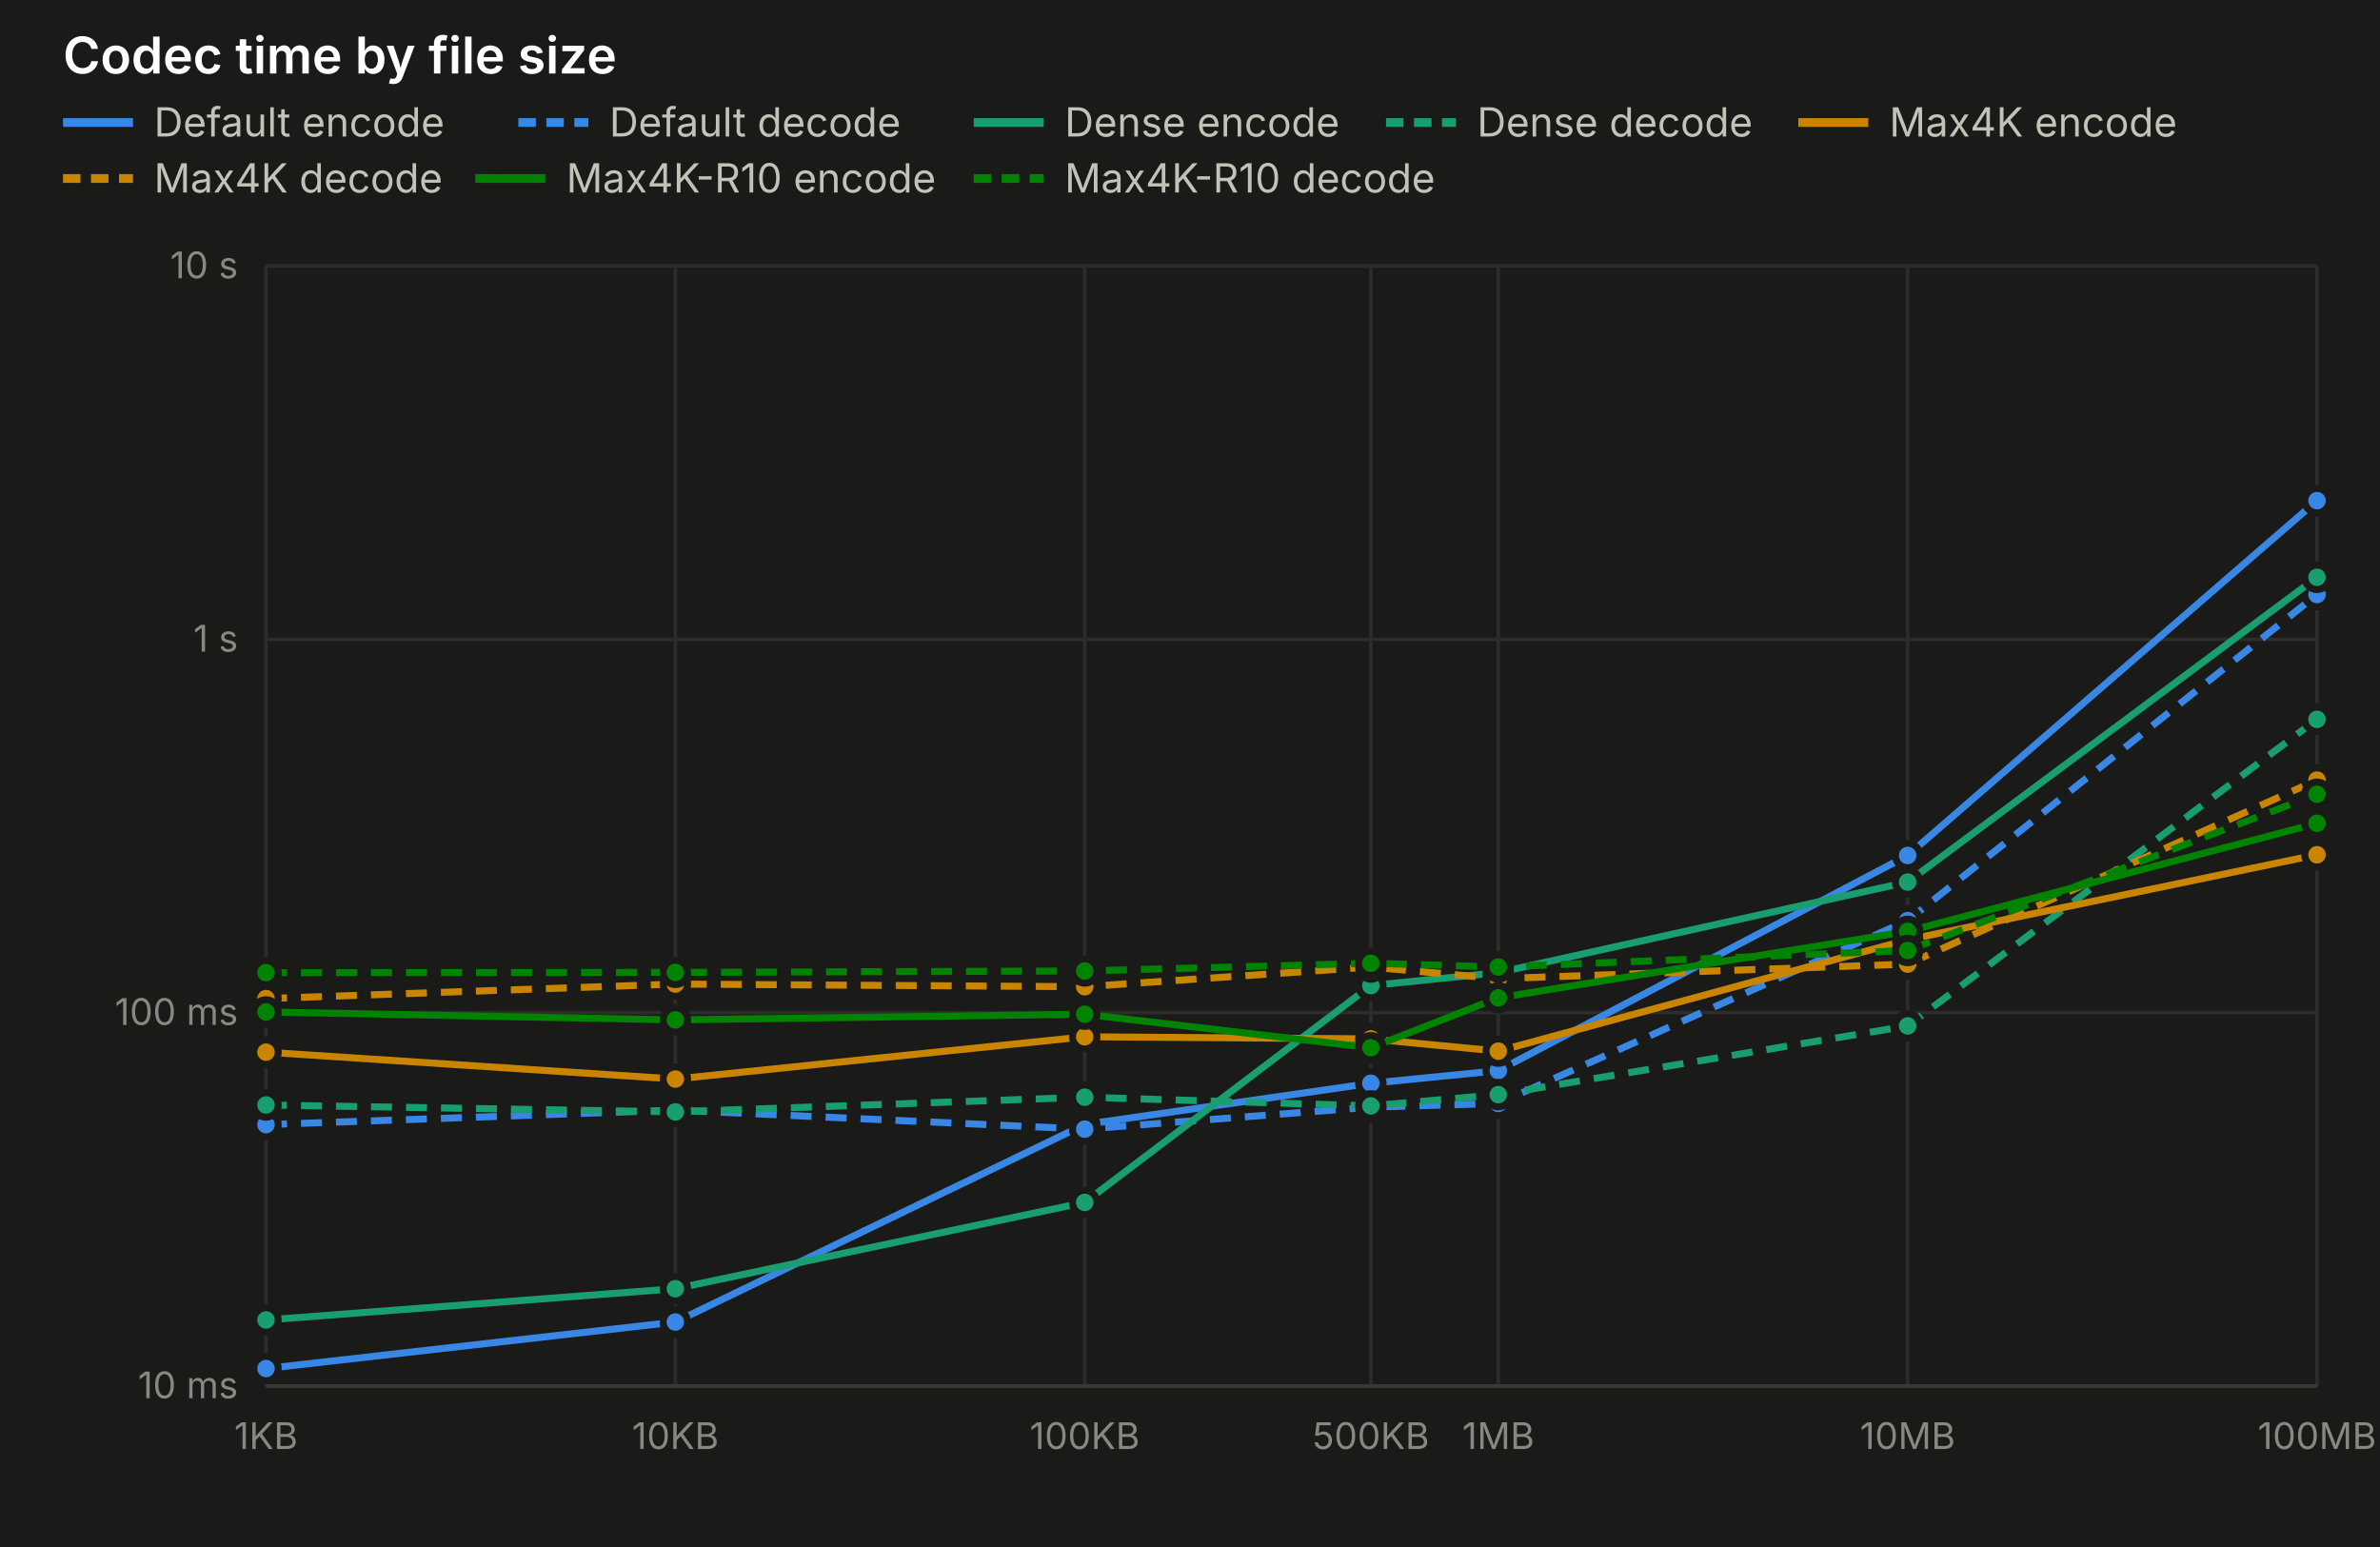
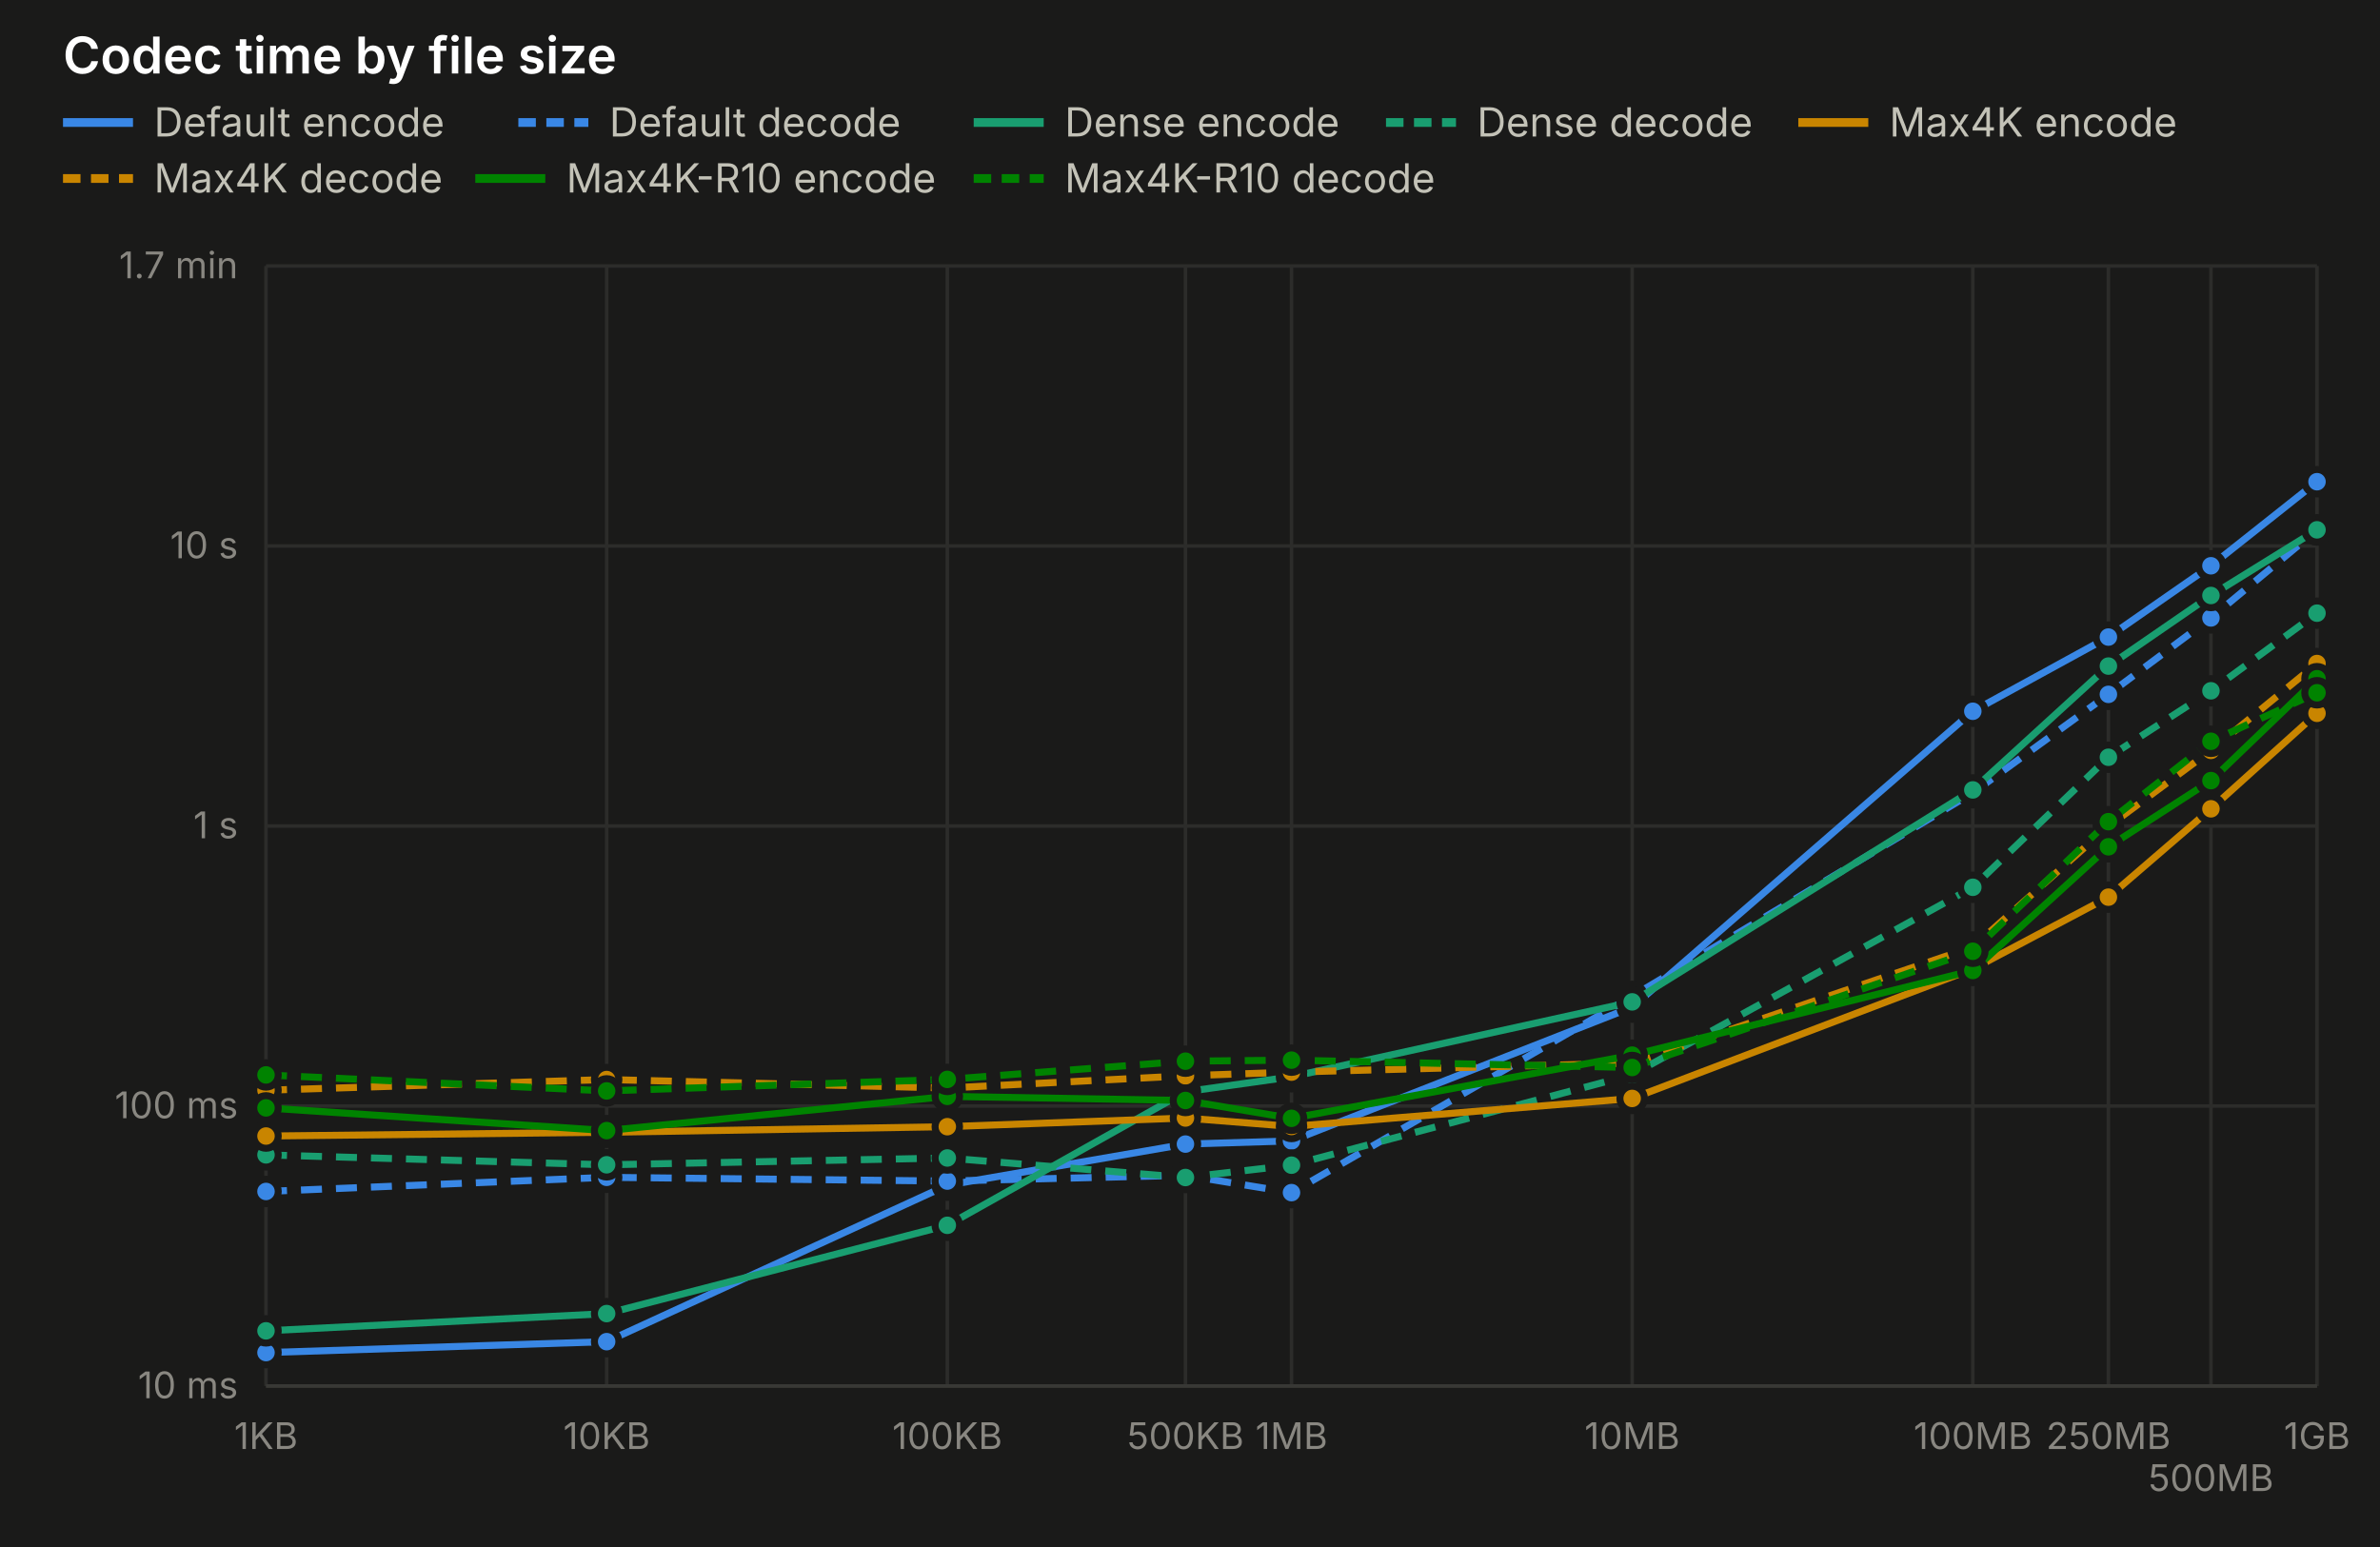
<svg xmlns="http://www.w3.org/2000/svg" viewBox="0 0 680 442" width="680" height="442" role="img" aria-label="Codec time by file size">
  <rect width="680" height="442" fill="#1a1a19" />
  <text x="18" y="21" font-family="system-ui, -apple-system, Segoe UI, sans-serif" font-size="14.5" font-weight="600" fill="#ffffff">Codec time by file size</text>
  <line x1="18" y1="35" x2="38" y2="35" stroke="#3987e5" stroke-width="2.5" />
  <text x="44" y="39" font-family="system-ui, -apple-system, Segoe UI, sans-serif" font-size="11.5" fill="#c3c2b7">Default encode</text>
  <line x1="148.1" y1="35" x2="168.1" y2="35" stroke="#3987e5" stroke-width="2.5" stroke-dasharray="5 3" />
  <text x="174.1" y="39" font-family="system-ui, -apple-system, Segoe UI, sans-serif" font-size="11.5" fill="#c3c2b7">Default decode</text>
  <line x1="278.2" y1="35" x2="298.2" y2="35" stroke="#199e70" stroke-width="2.5" />
  <text x="304.2" y="39" font-family="system-ui, -apple-system, Segoe UI, sans-serif" font-size="11.5" fill="#c3c2b7">Dense encode</text>
  <line x1="396" y1="35" x2="416" y2="35" stroke="#199e70" stroke-width="2.5" stroke-dasharray="5 3" />
  <text x="422" y="39" font-family="system-ui, -apple-system, Segoe UI, sans-serif" font-size="11.5" fill="#c3c2b7">Dense decode</text>
  <line x1="513.8" y1="35" x2="533.8" y2="35" stroke="#c98500" stroke-width="2.5" />
  <text x="539.8" y="39" font-family="system-ui, -apple-system, Segoe UI, sans-serif" font-size="11.5" fill="#c3c2b7">Max4K encode</text>
  <line x1="18" y1="51" x2="38" y2="51" stroke="#c98500" stroke-width="2.5" stroke-dasharray="5 3" />
  <text x="44" y="55" font-family="system-ui, -apple-system, Segoe UI, sans-serif" font-size="11.5" fill="#c3c2b7">Max4K decode</text>
  <line x1="135.8" y1="51" x2="155.8" y2="51" stroke="#008300" stroke-width="2.5" />
  <text x="161.8" y="55" font-family="system-ui, -apple-system, Segoe UI, sans-serif" font-size="11.5" fill="#c3c2b7">Max4K-R10 encode</text>
  <line x1="278.2" y1="51" x2="298.2" y2="51" stroke="#008300" stroke-width="2.5" stroke-dasharray="5 3" />
  <text x="304.2" y="55" font-family="system-ui, -apple-system, Segoe UI, sans-serif" font-size="11.5" fill="#c3c2b7">Max4K-R10 decode</text>
  <g transform="translate(0,62)">
    <line x1="76" y1="334" x2="662" y2="334" stroke="#2c2c2a" stroke-width="1" />
    <text x="68" y="337.5" fill="#898781" font-size="10.5" font-family="system-ui, -apple-system, Segoe UI, sans-serif" text-anchor="end">10 ms</text>
-     <line x1="76" y1="227.33" x2="662" y2="227.33" stroke="#2c2c2a" stroke-width="1" />
-     <text x="68" y="230.83" fill="#898781" font-size="10.5" font-family="system-ui, -apple-system, Segoe UI, sans-serif" text-anchor="end">100 ms</text>
-     <line x1="76" y1="120.67" x2="662" y2="120.67" stroke="#2c2c2a" stroke-width="1" />
-     <text x="68" y="124.17" fill="#898781" font-size="10.5" font-family="system-ui, -apple-system, Segoe UI, sans-serif" text-anchor="end">1 s</text>
+     <line x1="76" y1="254" x2="662" y2="254" stroke="#2c2c2a" stroke-width="1" />
+     <text x="68" y="257.5" fill="#898781" font-size="10.5" font-family="system-ui, -apple-system, Segoe UI, sans-serif" text-anchor="end">100 ms</text>
+     <line x1="76" y1="174" x2="662" y2="174" stroke="#2c2c2a" stroke-width="1" />
+     <text x="68" y="177.5" fill="#898781" font-size="10.5" font-family="system-ui, -apple-system, Segoe UI, sans-serif" text-anchor="end">1 s</text>
+     <line x1="76" y1="94" x2="662" y2="94" stroke="#2c2c2a" stroke-width="1" />
+     <text x="68" y="97.5" fill="#898781" font-size="10.5" font-family="system-ui, -apple-system, Segoe UI, sans-serif" text-anchor="end">10 s</text>
    <line x1="76" y1="14" x2="662" y2="14" stroke="#2c2c2a" stroke-width="1" />
-     <text x="68" y="17.5" fill="#898781" font-size="10.5" font-family="system-ui, -apple-system, Segoe UI, sans-serif" text-anchor="end">10 s</text>
+     <text x="68" y="17.5" fill="#898781" font-size="10.5" font-family="system-ui, -apple-system, Segoe UI, sans-serif" text-anchor="end">1.7 min</text>
    <line x1="76" y1="14" x2="76" y2="334" stroke="#2c2c2a" stroke-width="1" />
    <text x="76" y="352" fill="#898781" font-size="10.5" font-family="system-ui, -apple-system, Segoe UI, sans-serif" text-anchor="middle">1KB</text>
-     <line x1="192.96" y1="14" x2="192.96" y2="334" stroke="#2c2c2a" stroke-width="1" />
-     <text x="192.96" y="352" fill="#898781" font-size="10.5" font-family="system-ui, -apple-system, Segoe UI, sans-serif" text-anchor="middle">10KB</text>
-     <line x1="309.92" y1="14" x2="309.92" y2="334" stroke="#2c2c2a" stroke-width="1" />
-     <text x="309.92" y="352" fill="#898781" font-size="10.5" font-family="system-ui, -apple-system, Segoe UI, sans-serif" text-anchor="middle">100KB</text>
-     <line x1="391.67" y1="14" x2="391.67" y2="334" stroke="#2c2c2a" stroke-width="1" />
-     <text x="391.67" y="352" fill="#898781" font-size="10.5" font-family="system-ui, -apple-system, Segoe UI, sans-serif" text-anchor="middle">500KB</text>
-     <line x1="428.08" y1="14" x2="428.08" y2="334" stroke="#2c2c2a" stroke-width="1" />
-     <text x="428.08" y="352" fill="#898781" font-size="10.5" font-family="system-ui, -apple-system, Segoe UI, sans-serif" text-anchor="middle">1MB</text>
-     <line x1="545.04" y1="14" x2="545.04" y2="334" stroke="#2c2c2a" stroke-width="1" />
-     <text x="545.04" y="352" fill="#898781" font-size="10.5" font-family="system-ui, -apple-system, Segoe UI, sans-serif" text-anchor="middle">10MB</text>
+     <line x1="173.33" y1="14" x2="173.33" y2="334" stroke="#2c2c2a" stroke-width="1" />
+     <text x="173.33" y="352" fill="#898781" font-size="10.5" font-family="system-ui, -apple-system, Segoe UI, sans-serif" text-anchor="middle">10KB</text>
+     <line x1="270.66" y1="14" x2="270.66" y2="334" stroke="#2c2c2a" stroke-width="1" />
+     <text x="270.66" y="352" fill="#898781" font-size="10.5" font-family="system-ui, -apple-system, Segoe UI, sans-serif" text-anchor="middle">100KB</text>
+     <line x1="338.7" y1="14" x2="338.7" y2="334" stroke="#2c2c2a" stroke-width="1" />
+     <text x="338.7" y="352" fill="#898781" font-size="10.5" font-family="system-ui, -apple-system, Segoe UI, sans-serif" text-anchor="middle">500KB</text>
+     <line x1="369" y1="14" x2="369" y2="334" stroke="#2c2c2a" stroke-width="1" />
+     <text x="369" y="352" fill="#898781" font-size="10.5" font-family="system-ui, -apple-system, Segoe UI, sans-serif" text-anchor="middle">1MB</text>
+     <line x1="466.33" y1="14" x2="466.33" y2="334" stroke="#2c2c2a" stroke-width="1" />
+     <text x="466.33" y="352" fill="#898781" font-size="10.5" font-family="system-ui, -apple-system, Segoe UI, sans-serif" text-anchor="middle">10MB</text>
+     <line x1="563.66" y1="14" x2="563.66" y2="334" stroke="#2c2c2a" stroke-width="1" />
+     <text x="563.66" y="352" fill="#898781" font-size="10.5" font-family="system-ui, -apple-system, Segoe UI, sans-serif" text-anchor="middle">100MB</text>
+     <line x1="602.4" y1="14" x2="602.4" y2="334" stroke="#2c2c2a" stroke-width="1" />
+     <text x="602.4" y="352" fill="#898781" font-size="10.5" font-family="system-ui, -apple-system, Segoe UI, sans-serif" text-anchor="middle">250MB</text>
+     <line x1="631.7" y1="14" x2="631.7" y2="334" stroke="#2c2c2a" stroke-width="1" />
+     <text x="631.7" y="364" fill="#898781" font-size="10.5" font-family="system-ui, -apple-system, Segoe UI, sans-serif" text-anchor="middle">500MB</text>
    <line x1="662" y1="14" x2="662" y2="334" stroke="#2c2c2a" stroke-width="1" />
-     <text x="662" y="352" fill="#898781" font-size="10.5" font-family="system-ui, -apple-system, Segoe UI, sans-serif" text-anchor="middle">100MB</text>
+     <text x="662" y="352" fill="#898781" font-size="10.5" font-family="system-ui, -apple-system, Segoe UI, sans-serif" text-anchor="middle">1GB</text>
    <line x1="76" y1="334" x2="662" y2="334" stroke="#383835" stroke-width="1" />
-     <polyline points="76,329.01 192.96,315.72 309.92,259.28 391.67,247.51 428.08,243.9 545.04,182.42 662,81.04" fill="none" stroke="#3987e5" stroke-width="2" />
-     <circle cx="76" cy="329.01" r="3.5" fill="#3987e5" stroke="#1a1a19" stroke-width="2" />
-     <circle cx="192.96" cy="315.72" r="3.5" fill="#3987e5" stroke="#1a1a19" stroke-width="2" />
-     <circle cx="309.92" cy="259.28" r="3.5" fill="#3987e5" stroke="#1a1a19" stroke-width="2" />
-     <circle cx="391.67" cy="247.51" r="3.5" fill="#3987e5" stroke="#1a1a19" stroke-width="2" />
-     <circle cx="428.08" cy="243.9" r="3.5" fill="#3987e5" stroke="#1a1a19" stroke-width="2" />
-     <circle cx="545.04" cy="182.42" r="3.5" fill="#3987e5" stroke="#1a1a19" stroke-width="2" />
-     <circle cx="662" cy="81.04" r="3.5" fill="#3987e5" stroke="#1a1a19" stroke-width="2" />
-     <polyline points="76,259.32 192.96,255.17 309.92,260.61 391.67,254.34 428.08,253.26 545.04,201.03 662,107.87" fill="none" stroke="#3987e5" stroke-width="2" stroke-dasharray="6 4" />
-     <circle cx="76" cy="259.32" r="3.5" fill="#3987e5" stroke="#1a1a19" stroke-width="2" />
-     <circle cx="192.96" cy="255.17" r="3.5" fill="#3987e5" stroke="#1a1a19" stroke-width="2" />
-     <circle cx="309.92" cy="260.61" r="3.5" fill="#3987e5" stroke="#1a1a19" stroke-width="2" />
-     <circle cx="391.67" cy="254.34" r="3.5" fill="#3987e5" stroke="#1a1a19" stroke-width="2" />
-     <circle cx="428.08" cy="253.26" r="3.5" fill="#3987e5" stroke="#1a1a19" stroke-width="2" />
-     <circle cx="545.04" cy="201.03" r="3.5" fill="#3987e5" stroke="#1a1a19" stroke-width="2" />
-     <circle cx="662" cy="107.87" r="3.5" fill="#3987e5" stroke="#1a1a19" stroke-width="2" />
-     <polyline points="76,315.14 192.96,306.2 309.92,281.55 391.67,219.6 428.08,215.89 545.04,190.02 662,102.95" fill="none" stroke="#199e70" stroke-width="2" />
-     <circle cx="76" cy="315.14" r="3.5" fill="#199e70" stroke="#1a1a19" stroke-width="2" />
-     <circle cx="192.96" cy="306.2" r="3.5" fill="#199e70" stroke="#1a1a19" stroke-width="2" />
-     <circle cx="309.92" cy="281.55" r="3.5" fill="#199e70" stroke="#1a1a19" stroke-width="2" />
-     <circle cx="391.67" cy="219.6" r="3.5" fill="#199e70" stroke="#1a1a19" stroke-width="2" />
-     <circle cx="428.08" cy="215.89" r="3.5" fill="#199e70" stroke="#1a1a19" stroke-width="2" />
-     <circle cx="545.04" cy="190.02" r="3.5" fill="#199e70" stroke="#1a1a19" stroke-width="2" />
-     <circle cx="662" cy="102.95" r="3.5" fill="#199e70" stroke="#1a1a19" stroke-width="2" />
-     <polyline points="76,253.71 192.96,255.68 309.92,251.49 391.67,253.97 428.08,250.75 545.04,231.12 662,143.53" fill="none" stroke="#199e70" stroke-width="2" stroke-dasharray="6 4" />
-     <circle cx="76" cy="253.71" r="3.5" fill="#199e70" stroke="#1a1a19" stroke-width="2" />
-     <circle cx="192.96" cy="255.68" r="3.5" fill="#199e70" stroke="#1a1a19" stroke-width="2" />
-     <circle cx="309.92" cy="251.49" r="3.5" fill="#199e70" stroke="#1a1a19" stroke-width="2" />
-     <circle cx="391.67" cy="253.97" r="3.5" fill="#199e70" stroke="#1a1a19" stroke-width="2" />
-     <circle cx="428.08" cy="250.75" r="3.5" fill="#199e70" stroke="#1a1a19" stroke-width="2" />
-     <circle cx="545.04" cy="231.12" r="3.5" fill="#199e70" stroke="#1a1a19" stroke-width="2" />
-     <circle cx="662" cy="143.53" r="3.5" fill="#199e70" stroke="#1a1a19" stroke-width="2" />
-     <polyline points="76,238.62 192.96,246.3 309.92,234.22 391.67,234.82 428.08,238.33 545.04,206.51 662,182.21" fill="none" stroke="#c98500" stroke-width="2" />
-     <circle cx="76" cy="238.62" r="3.5" fill="#c98500" stroke="#1a1a19" stroke-width="2" />
-     <circle cx="192.96" cy="246.3" r="3.5" fill="#c98500" stroke="#1a1a19" stroke-width="2" />
-     <circle cx="309.92" cy="234.22" r="3.5" fill="#c98500" stroke="#1a1a19" stroke-width="2" />
-     <circle cx="391.67" cy="234.82" r="3.5" fill="#c98500" stroke="#1a1a19" stroke-width="2" />
-     <circle cx="428.08" cy="238.33" r="3.5" fill="#c98500" stroke="#1a1a19" stroke-width="2" />
-     <circle cx="545.04" cy="206.51" r="3.5" fill="#c98500" stroke="#1a1a19" stroke-width="2" />
-     <circle cx="662" cy="182.21" r="3.5" fill="#c98500" stroke="#1a1a19" stroke-width="2" />
-     <polyline points="76,223.31 192.96,219.16 309.92,219.92 391.67,214.29 428.08,217.62 545.04,213.46 662,160.88" fill="none" stroke="#c98500" stroke-width="2" stroke-dasharray="6 4" />
-     <circle cx="76" cy="223.31" r="3.5" fill="#c98500" stroke="#1a1a19" stroke-width="2" />
-     <circle cx="192.96" cy="219.16" r="3.5" fill="#c98500" stroke="#1a1a19" stroke-width="2" />
-     <circle cx="309.92" cy="219.92" r="3.5" fill="#c98500" stroke="#1a1a19" stroke-width="2" />
-     <circle cx="391.67" cy="214.29" r="3.5" fill="#c98500" stroke="#1a1a19" stroke-width="2" />
-     <circle cx="428.08" cy="217.62" r="3.5" fill="#c98500" stroke="#1a1a19" stroke-width="2" />
-     <circle cx="545.04" cy="213.46" r="3.5" fill="#c98500" stroke="#1a1a19" stroke-width="2" />
-     <circle cx="662" cy="160.88" r="3.5" fill="#c98500" stroke="#1a1a19" stroke-width="2" />
-     <polyline points="76,227.13 192.96,229.4 309.92,227.77 391.67,237.36 428.08,223.09 545.04,204.1 662,173.24" fill="none" stroke="#008300" stroke-width="2" />
-     <circle cx="76" cy="227.13" r="3.5" fill="#008300" stroke="#1a1a19" stroke-width="2" />
-     <circle cx="192.96" cy="229.4" r="3.5" fill="#008300" stroke="#1a1a19" stroke-width="2" />
-     <circle cx="309.92" cy="227.77" r="3.5" fill="#008300" stroke="#1a1a19" stroke-width="2" />
-     <circle cx="391.67" cy="237.36" r="3.5" fill="#008300" stroke="#1a1a19" stroke-width="2" />
-     <circle cx="428.08" cy="223.09" r="3.5" fill="#008300" stroke="#1a1a19" stroke-width="2" />
-     <circle cx="545.04" cy="204.1" r="3.5" fill="#008300" stroke="#1a1a19" stroke-width="2" />
-     <circle cx="662" cy="173.24" r="3.5" fill="#008300" stroke="#1a1a19" stroke-width="2" />
-     <polyline points="76,215.91 192.96,215.82 309.92,215.42 391.67,213.21 428.08,214.29 545.04,209.57 662,164.93" fill="none" stroke="#008300" stroke-width="2" stroke-dasharray="6 4" />
-     <circle cx="76" cy="215.91" r="3.5" fill="#008300" stroke="#1a1a19" stroke-width="2" />
-     <circle cx="192.96" cy="215.82" r="3.5" fill="#008300" stroke="#1a1a19" stroke-width="2" />
-     <circle cx="309.92" cy="215.42" r="3.5" fill="#008300" stroke="#1a1a19" stroke-width="2" />
-     <circle cx="391.67" cy="213.21" r="3.5" fill="#008300" stroke="#1a1a19" stroke-width="2" />
-     <circle cx="428.08" cy="214.29" r="3.5" fill="#008300" stroke="#1a1a19" stroke-width="2" />
-     <circle cx="545.04" cy="209.57" r="3.5" fill="#008300" stroke="#1a1a19" stroke-width="2" />
-     <circle cx="662" cy="164.93" r="3.5" fill="#008300" stroke="#1a1a19" stroke-width="2" />
+     <polyline points="76,324.45 173.33,321.33 270.66,276.63 338.7,264.88 369,263.97 466.33,225.76 563.66,141.22 602.4,120.02 631.7,99.65 662,75.63" fill="none" stroke="#3987e5" stroke-width="2" />
+     <circle cx="76" cy="324.45" r="3.5" fill="#3987e5" stroke="#1a1a19" stroke-width="2" />
+     <circle cx="173.33" cy="321.33" r="3.5" fill="#3987e5" stroke="#1a1a19" stroke-width="2" />
+     <circle cx="270.66" cy="276.63" r="3.5" fill="#3987e5" stroke="#1a1a19" stroke-width="2" />
+     <circle cx="338.7" cy="264.88" r="3.5" fill="#3987e5" stroke="#1a1a19" stroke-width="2" />
+     <circle cx="369" cy="263.97" r="3.5" fill="#3987e5" stroke="#1a1a19" stroke-width="2" />
+     <circle cx="466.33" cy="225.76" r="3.5" fill="#3987e5" stroke="#1a1a19" stroke-width="2" />
+     <circle cx="563.66" cy="141.22" r="3.5" fill="#3987e5" stroke="#1a1a19" stroke-width="2" />
+     <circle cx="602.4" cy="120.02" r="3.5" fill="#3987e5" stroke="#1a1a19" stroke-width="2" />
+     <circle cx="631.7" cy="99.65" r="3.5" fill="#3987e5" stroke="#1a1a19" stroke-width="2" />
+     <circle cx="662" cy="75.63" r="3.5" fill="#3987e5" stroke="#1a1a19" stroke-width="2" />
+     <polyline points="76,278.42 173.33,274.38 270.66,275.45 338.7,273.8 369,278.75 466.33,222.67 563.66,164.51 602.4,136.39 631.7,114.55 662,89.43" fill="none" stroke="#3987e5" stroke-width="2" stroke-dasharray="6 4" />
+     <circle cx="76" cy="278.42" r="3.5" fill="#3987e5" stroke="#1a1a19" stroke-width="2" />
+     <circle cx="173.33" cy="274.38" r="3.5" fill="#3987e5" stroke="#1a1a19" stroke-width="2" />
+     <circle cx="270.66" cy="275.45" r="3.5" fill="#3987e5" stroke="#1a1a19" stroke-width="2" />
+     <circle cx="338.7" cy="273.8" r="3.5" fill="#3987e5" stroke="#1a1a19" stroke-width="2" />
+     <circle cx="369" cy="278.75" r="3.5" fill="#3987e5" stroke="#1a1a19" stroke-width="2" />
+     <circle cx="466.33" cy="222.67" r="3.5" fill="#3987e5" stroke="#1a1a19" stroke-width="2" />
+     <circle cx="563.66" cy="164.51" r="3.5" fill="#3987e5" stroke="#1a1a19" stroke-width="2" />
+     <circle cx="602.4" cy="136.39" r="3.5" fill="#3987e5" stroke="#1a1a19" stroke-width="2" />
+     <circle cx="631.7" cy="114.55" r="3.5" fill="#3987e5" stroke="#1a1a19" stroke-width="2" />
+     <circle cx="662" cy="89.43" r="3.5" fill="#3987e5" stroke="#1a1a19" stroke-width="2" />
+     <polyline points="76,318.24 173.33,313.31 270.66,288.09 338.7,249.93 369,245.65 466.33,224.25 563.66,163.69 602.4,128.31 631.7,108.14 662,89.38" fill="none" stroke="#199e70" stroke-width="2" />
+     <circle cx="76" cy="318.24" r="3.5" fill="#199e70" stroke="#1a1a19" stroke-width="2" />
+     <circle cx="173.33" cy="313.31" r="3.5" fill="#199e70" stroke="#1a1a19" stroke-width="2" />
+     <circle cx="270.66" cy="288.09" r="3.5" fill="#199e70" stroke="#1a1a19" stroke-width="2" />
+     <circle cx="338.7" cy="249.93" r="3.5" fill="#199e70" stroke="#1a1a19" stroke-width="2" />
+     <circle cx="369" cy="245.65" r="3.5" fill="#199e70" stroke="#1a1a19" stroke-width="2" />
+     <circle cx="466.33" cy="224.25" r="3.5" fill="#199e70" stroke="#1a1a19" stroke-width="2" />
+     <circle cx="563.66" cy="163.69" r="3.5" fill="#199e70" stroke="#1a1a19" stroke-width="2" />
+     <circle cx="602.4" cy="128.31" r="3.5" fill="#199e70" stroke="#1a1a19" stroke-width="2" />
+     <circle cx="631.7" cy="108.14" r="3.5" fill="#199e70" stroke="#1a1a19" stroke-width="2" />
+     <circle cx="662" cy="89.38" r="3.5" fill="#199e70" stroke="#1a1a19" stroke-width="2" />
+     <polyline points="76,267.96 173.33,270.8 270.66,268.85 338.7,274.43 369,270.91 466.33,245.06 563.66,191.51 602.4,154.36 631.7,135.37 662,113.19" fill="none" stroke="#199e70" stroke-width="2" stroke-dasharray="6 4" />
+     <circle cx="76" cy="267.96" r="3.5" fill="#199e70" stroke="#1a1a19" stroke-width="2" />
+     <circle cx="173.33" cy="270.8" r="3.5" fill="#199e70" stroke="#1a1a19" stroke-width="2" />
+     <circle cx="270.66" cy="268.85" r="3.5" fill="#199e70" stroke="#1a1a19" stroke-width="2" />
+     <circle cx="338.7" cy="274.43" r="3.5" fill="#199e70" stroke="#1a1a19" stroke-width="2" />
+     <circle cx="369" cy="270.91" r="3.5" fill="#199e70" stroke="#1a1a19" stroke-width="2" />
+     <circle cx="466.33" cy="245.06" r="3.5" fill="#199e70" stroke="#1a1a19" stroke-width="2" />
+     <circle cx="563.66" cy="191.51" r="3.5" fill="#199e70" stroke="#1a1a19" stroke-width="2" />
+     <circle cx="602.4" cy="154.36" r="3.5" fill="#199e70" stroke="#1a1a19" stroke-width="2" />
+     <circle cx="631.7" cy="135.37" r="3.5" fill="#199e70" stroke="#1a1a19" stroke-width="2" />
+     <circle cx="662" cy="113.19" r="3.5" fill="#199e70" stroke="#1a1a19" stroke-width="2" />
+     <polyline points="76,262.58 173.33,261.51 270.66,259.91 338.7,257.43 369,259.85 466.33,251.84 563.66,214.85 602.4,194.33 631.7,169.09 662,141.8" fill="none" stroke="#c98500" stroke-width="2" />
+     <circle cx="76" cy="262.58" r="3.5" fill="#c98500" stroke="#1a1a19" stroke-width="2" />
+     <circle cx="173.33" cy="261.51" r="3.5" fill="#c98500" stroke="#1a1a19" stroke-width="2" />
+     <circle cx="270.66" cy="259.91" r="3.5" fill="#c98500" stroke="#1a1a19" stroke-width="2" />
+     <circle cx="338.7" cy="257.43" r="3.5" fill="#c98500" stroke="#1a1a19" stroke-width="2" />
+     <circle cx="369" cy="259.85" r="3.5" fill="#c98500" stroke="#1a1a19" stroke-width="2" />
+     <circle cx="466.33" cy="251.84" r="3.5" fill="#c98500" stroke="#1a1a19" stroke-width="2" />
+     <circle cx="563.66" cy="214.85" r="3.5" fill="#c98500" stroke="#1a1a19" stroke-width="2" />
+     <circle cx="602.4" cy="194.33" r="3.5" fill="#c98500" stroke="#1a1a19" stroke-width="2" />
+     <circle cx="631.7" cy="169.09" r="3.5" fill="#c98500" stroke="#1a1a19" stroke-width="2" />
+     <circle cx="662" cy="141.8" r="3.5" fill="#c98500" stroke="#1a1a19" stroke-width="2" />
+     <polyline points="76,249.5 173.33,246.44 270.66,248.87 338.7,245.37 369,244.32 466.33,241.73 563.66,208.57 602.4,174.1 631.7,152.39 662,127.58" fill="none" stroke="#c98500" stroke-width="2" stroke-dasharray="6 4" />
+     <circle cx="76" cy="249.5" r="3.5" fill="#c98500" stroke="#1a1a19" stroke-width="2" />
+     <circle cx="173.33" cy="246.44" r="3.5" fill="#c98500" stroke="#1a1a19" stroke-width="2" />
+     <circle cx="270.66" cy="248.87" r="3.5" fill="#c98500" stroke="#1a1a19" stroke-width="2" />
+     <circle cx="338.7" cy="245.37" r="3.5" fill="#c98500" stroke="#1a1a19" stroke-width="2" />
+     <circle cx="369" cy="244.32" r="3.5" fill="#c98500" stroke="#1a1a19" stroke-width="2" />
+     <circle cx="466.33" cy="241.73" r="3.5" fill="#c98500" stroke="#1a1a19" stroke-width="2" />
+     <circle cx="563.66" cy="208.57" r="3.5" fill="#c98500" stroke="#1a1a19" stroke-width="2" />
+     <circle cx="602.4" cy="174.1" r="3.5" fill="#c98500" stroke="#1a1a19" stroke-width="2" />
+     <circle cx="631.7" cy="152.39" r="3.5" fill="#c98500" stroke="#1a1a19" stroke-width="2" />
+     <circle cx="662" cy="127.58" r="3.5" fill="#c98500" stroke="#1a1a19" stroke-width="2" />
+     <polyline points="76,254.54 173.33,261.03 270.66,251.25 338.7,252.42 369,257.52 466.33,239.47 563.66,215.28 602.4,179.94 631.7,161.03 662,131.92" fill="none" stroke="#008300" stroke-width="2" />
+     <circle cx="76" cy="254.54" r="3.5" fill="#008300" stroke="#1a1a19" stroke-width="2" />
+     <circle cx="173.33" cy="261.03" r="3.5" fill="#008300" stroke="#1a1a19" stroke-width="2" />
+     <circle cx="270.66" cy="251.25" r="3.5" fill="#008300" stroke="#1a1a19" stroke-width="2" />
+     <circle cx="338.7" cy="252.42" r="3.5" fill="#008300" stroke="#1a1a19" stroke-width="2" />
+     <circle cx="369" cy="257.52" r="3.5" fill="#008300" stroke="#1a1a19" stroke-width="2" />
+     <circle cx="466.33" cy="239.47" r="3.5" fill="#008300" stroke="#1a1a19" stroke-width="2" />
+     <circle cx="563.66" cy="215.28" r="3.5" fill="#008300" stroke="#1a1a19" stroke-width="2" />
+     <circle cx="602.4" cy="179.94" r="3.5" fill="#008300" stroke="#1a1a19" stroke-width="2" />
+     <circle cx="631.7" cy="161.03" r="3.5" fill="#008300" stroke="#1a1a19" stroke-width="2" />
+     <circle cx="662" cy="131.92" r="3.5" fill="#008300" stroke="#1a1a19" stroke-width="2" />
+     <polyline points="76,245.12 173.33,249.69 270.66,246.4 338.7,241.19 369,240.9 466.33,243 563.66,209.79 602.4,172.76 631.7,149.79 662,135.93" fill="none" stroke="#008300" stroke-width="2" stroke-dasharray="6 4" />
+     <circle cx="76" cy="245.12" r="3.5" fill="#008300" stroke="#1a1a19" stroke-width="2" />
+     <circle cx="173.33" cy="249.69" r="3.5" fill="#008300" stroke="#1a1a19" stroke-width="2" />
+     <circle cx="270.66" cy="246.4" r="3.5" fill="#008300" stroke="#1a1a19" stroke-width="2" />
+     <circle cx="338.7" cy="241.19" r="3.5" fill="#008300" stroke="#1a1a19" stroke-width="2" />
+     <circle cx="369" cy="240.9" r="3.5" fill="#008300" stroke="#1a1a19" stroke-width="2" />
+     <circle cx="466.33" cy="243" r="3.5" fill="#008300" stroke="#1a1a19" stroke-width="2" />
+     <circle cx="563.66" cy="209.79" r="3.5" fill="#008300" stroke="#1a1a19" stroke-width="2" />
+     <circle cx="602.4" cy="172.76" r="3.5" fill="#008300" stroke="#1a1a19" stroke-width="2" />
+     <circle cx="631.7" cy="149.79" r="3.5" fill="#008300" stroke="#1a1a19" stroke-width="2" />
+     <circle cx="662" cy="135.93" r="3.5" fill="#008300" stroke="#1a1a19" stroke-width="2" />
  </g>
</svg>
